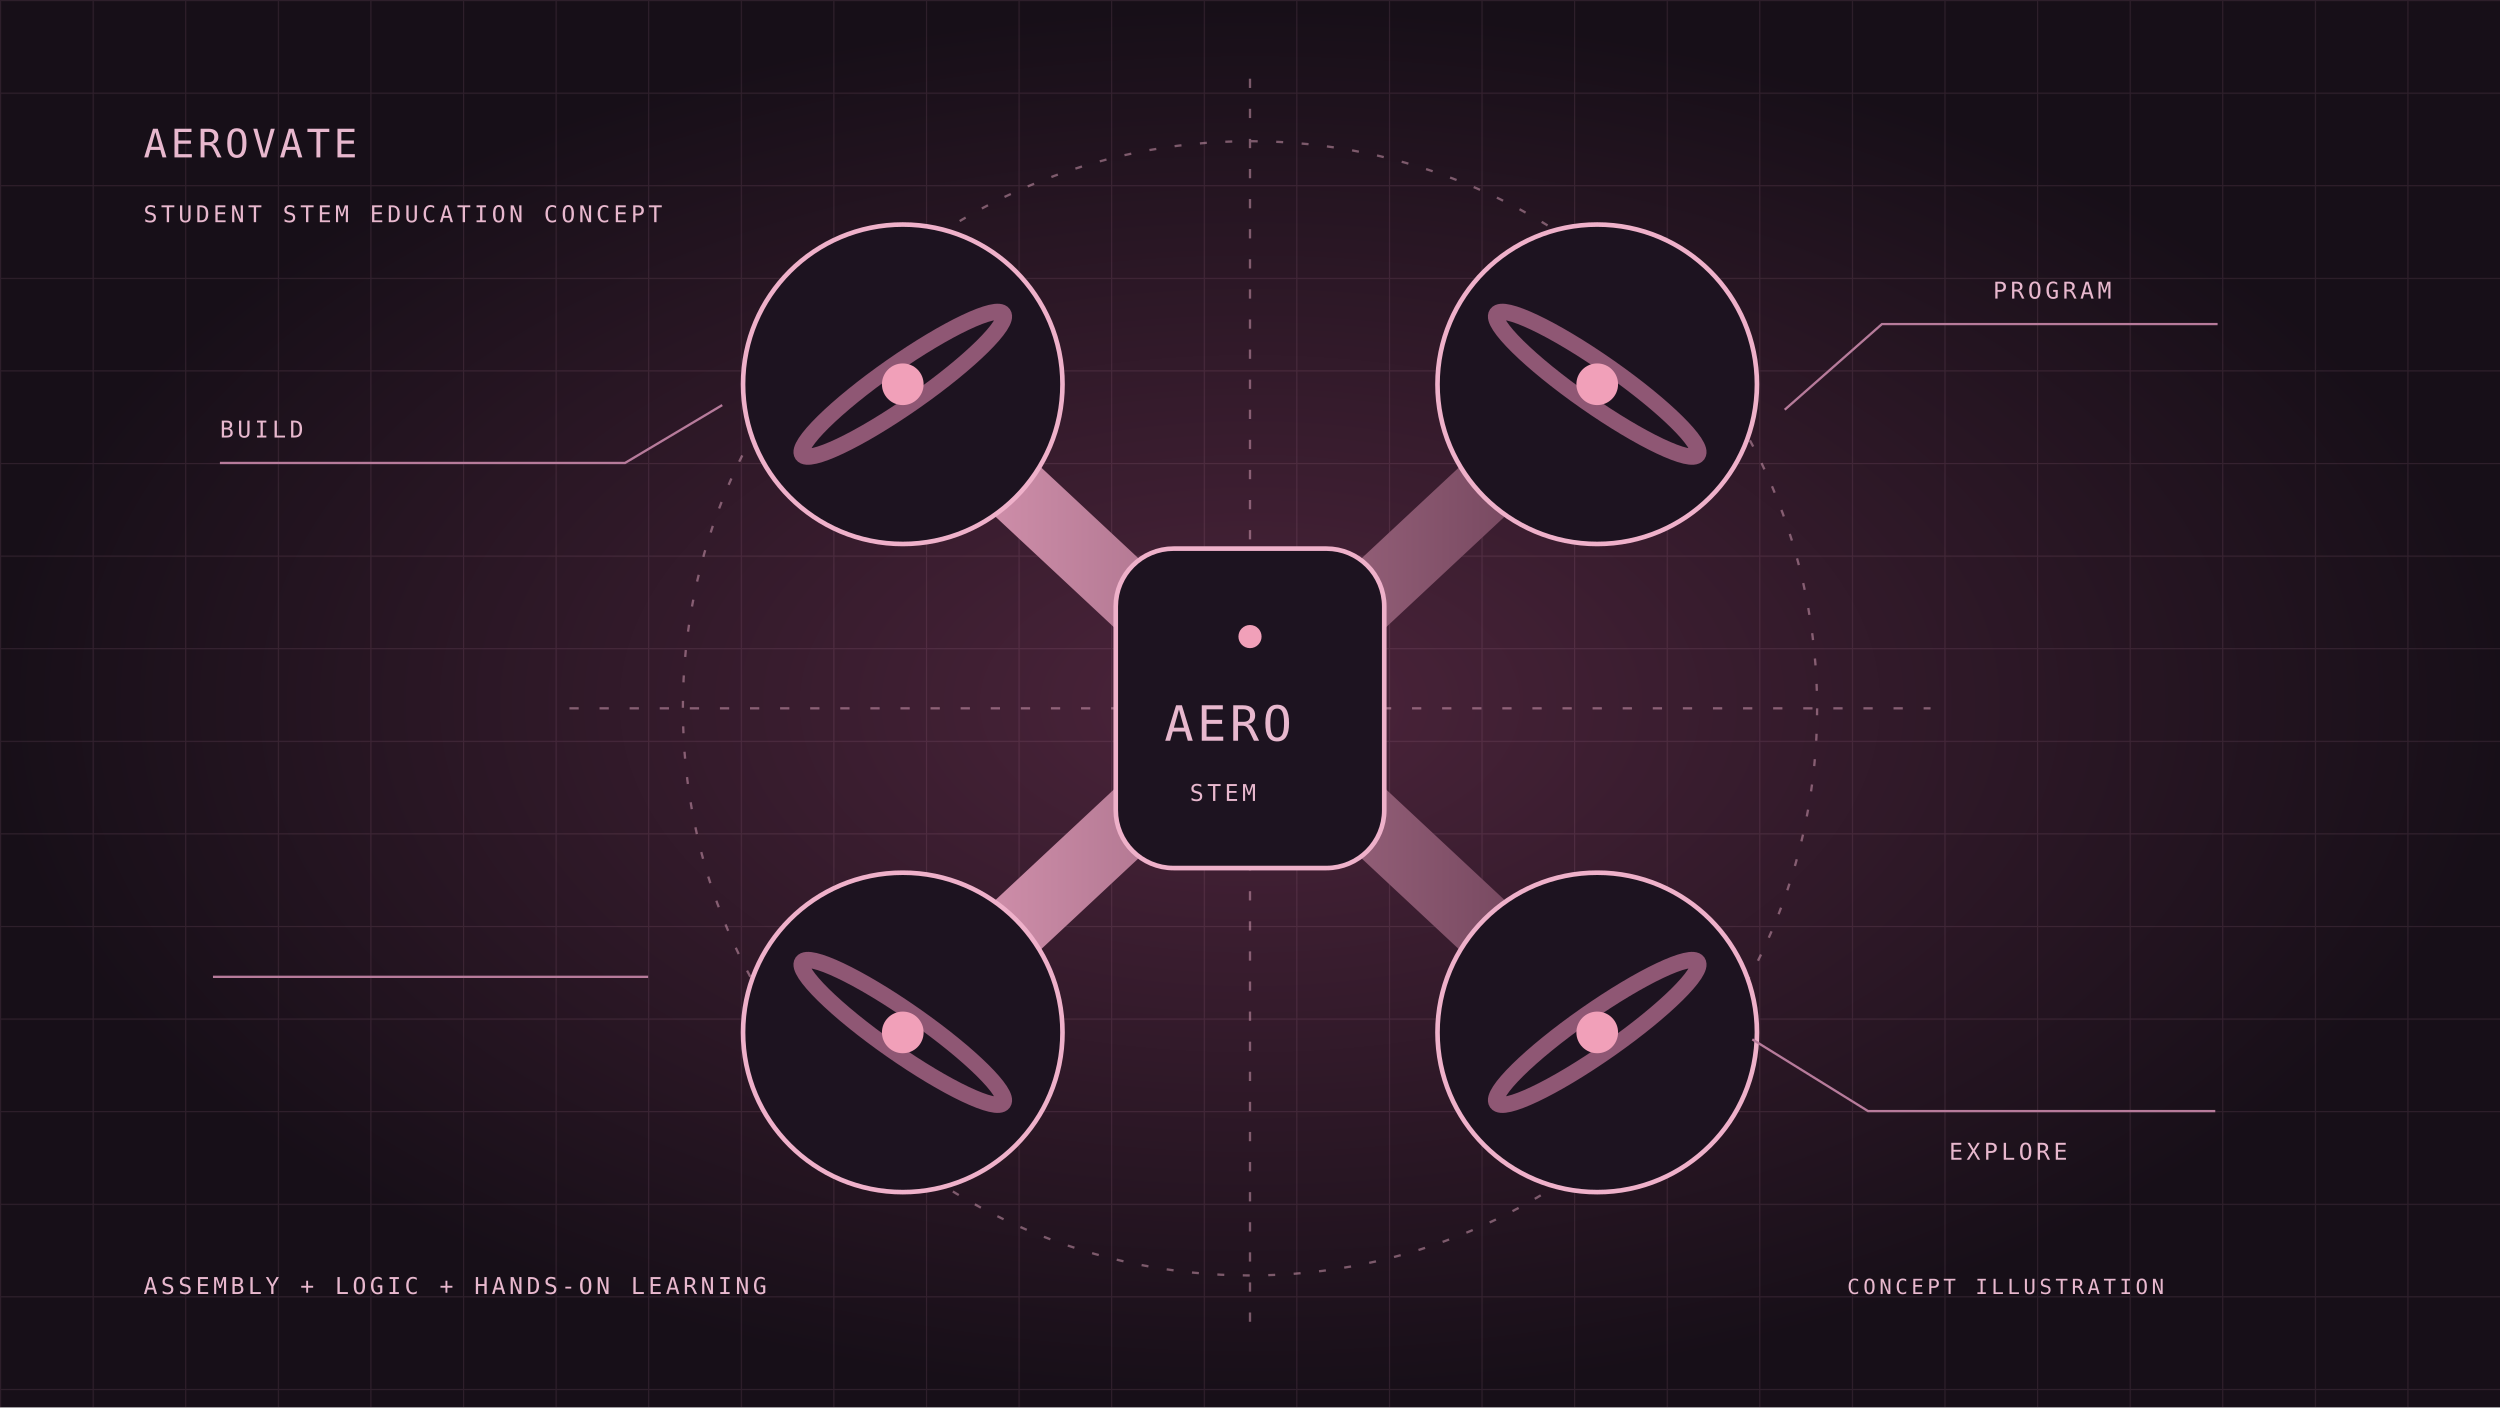
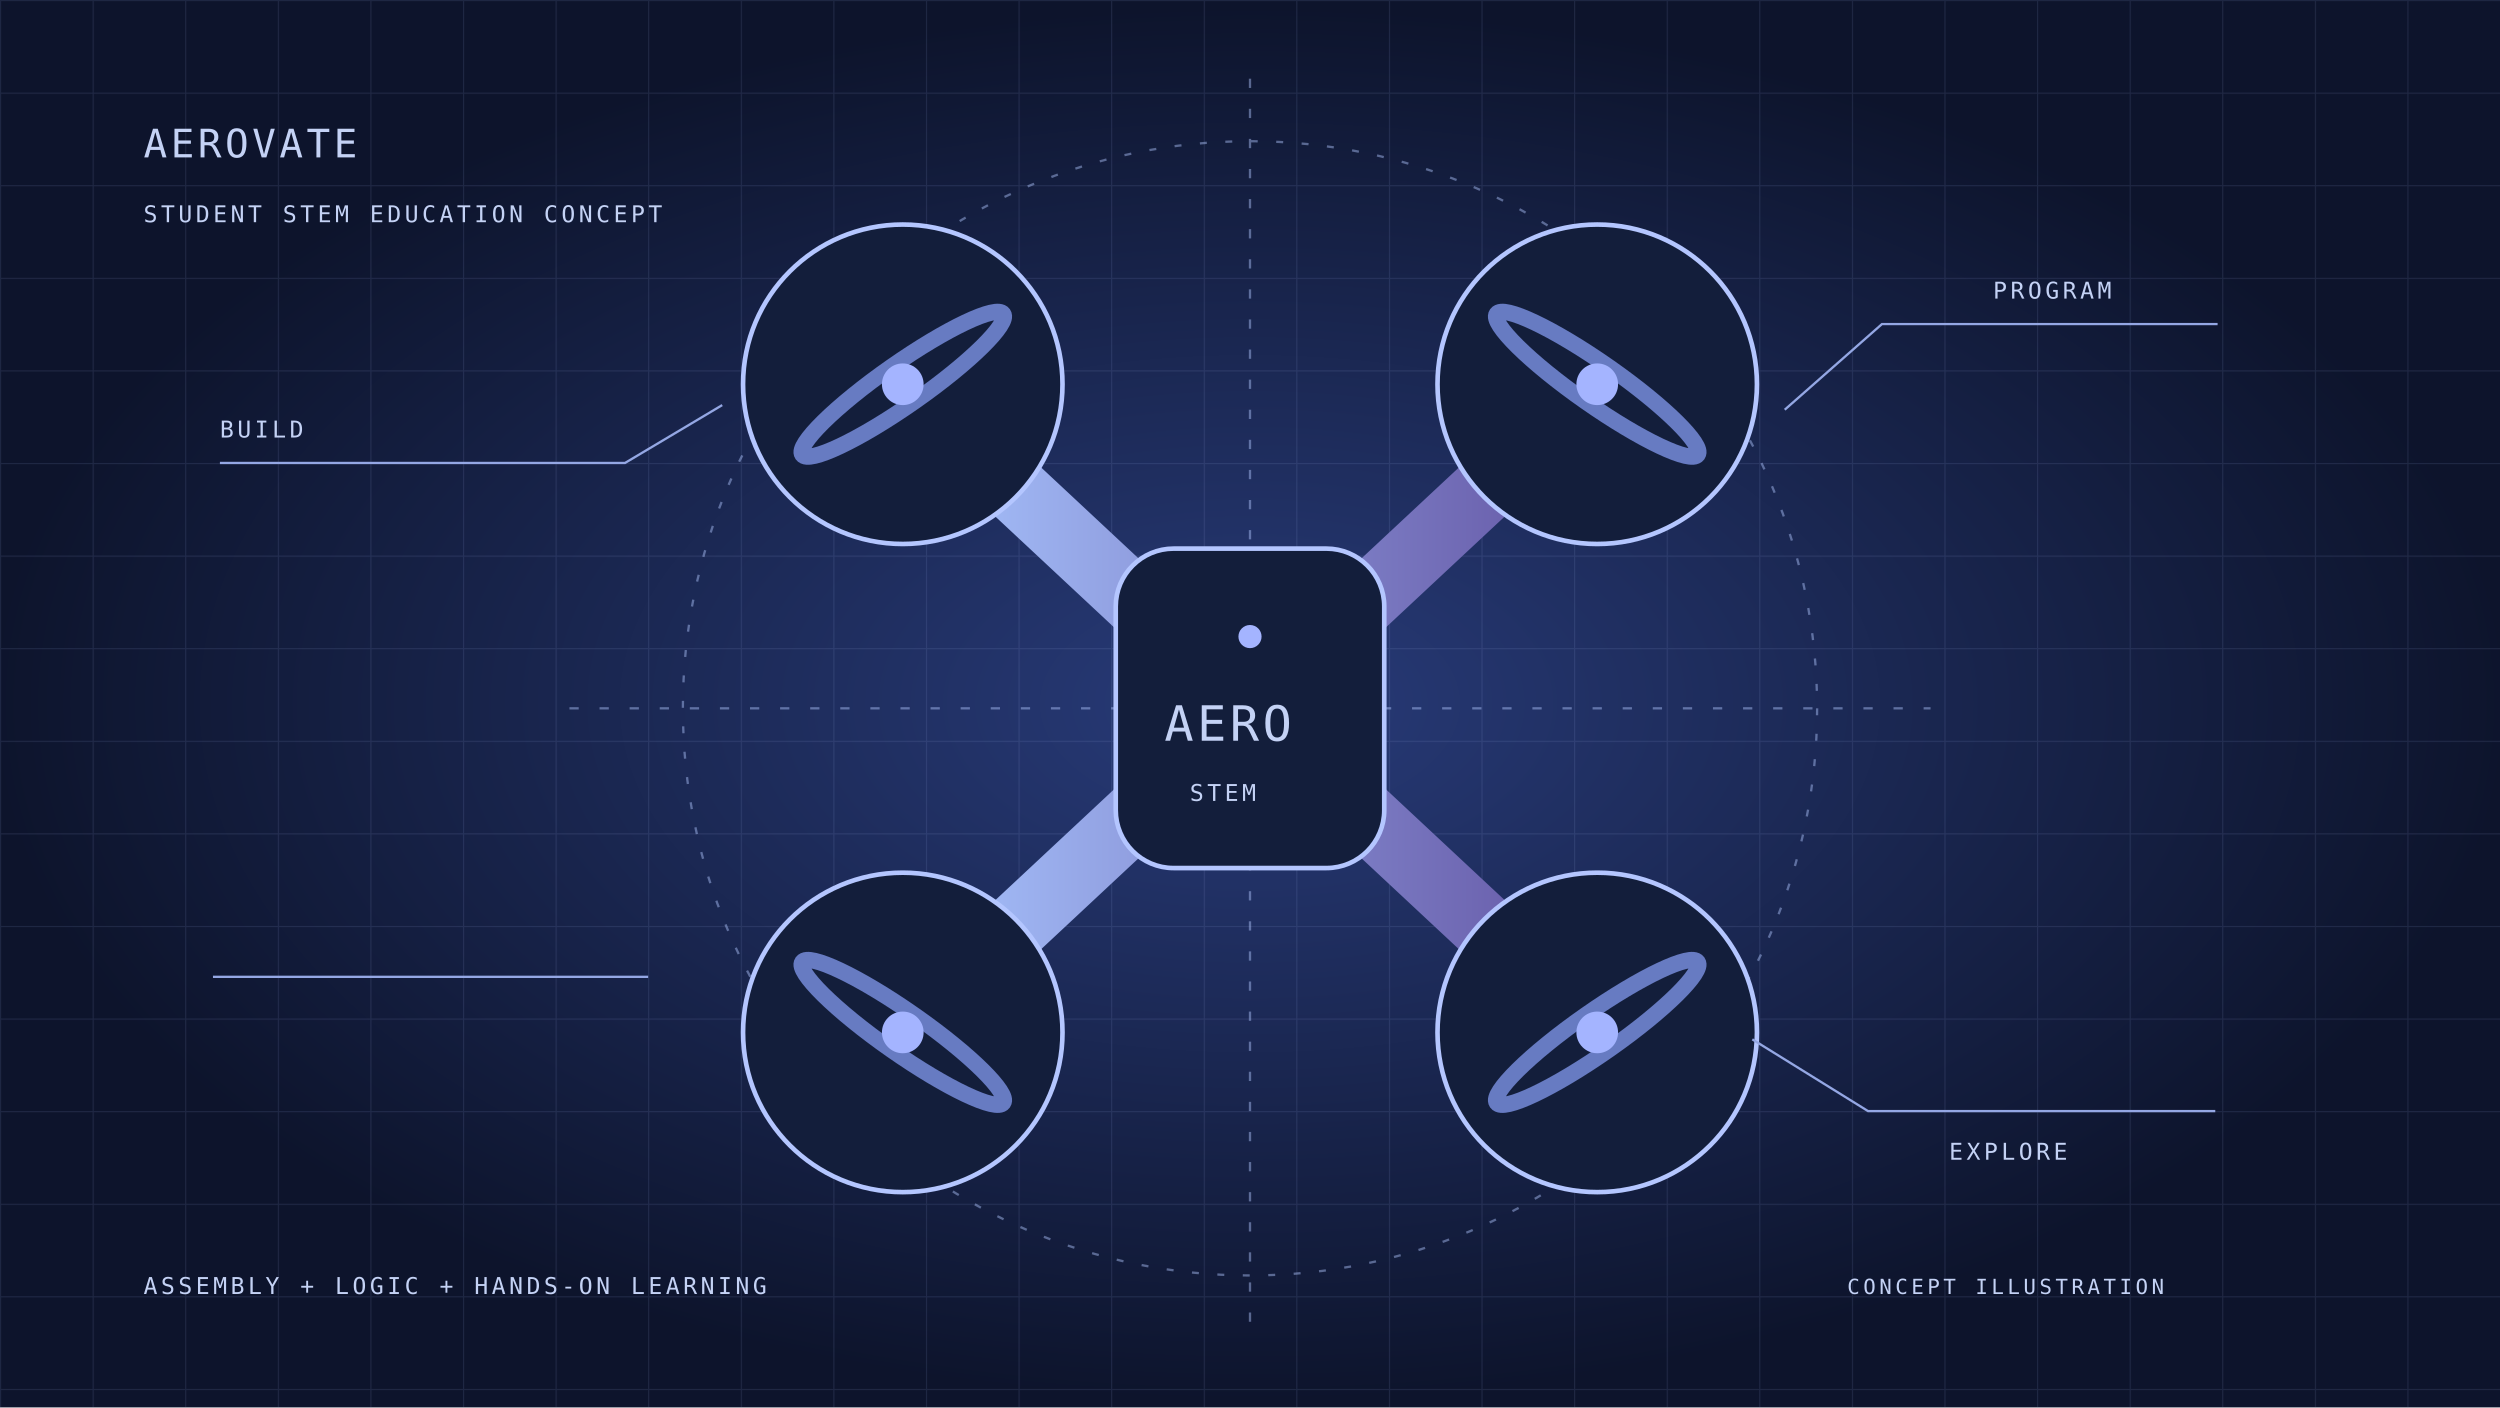
<svg xmlns="http://www.w3.org/2000/svg" width="1080" height="608" viewBox="0 0 1080 608">
  <defs>
    <radialGradient id="g">
-       <stop stop-color="#4c243b" />
-       <stop offset="1" stop-color="#170f18" />
+       <stop stop-color="#283b79" />
+       <stop offset="1" stop-color="#0d142c" />
    </radialGradient>
    <pattern id="p" width="40" height="40" patternUnits="userSpaceOnUse">
-       <path d="M40 0H0V40" fill="none" stroke="#d998b8" stroke-opacity=".12" />
+       <path d="M40 0H0V40" fill="none" stroke="#9faff0" stroke-opacity=".12" />
    </pattern>
    <linearGradient id="arm">
-       <stop stop-color="#dc99b5" />
-       <stop offset="1" stop-color="#6a3e55" />
+       <stop stop-color="#a8c5ff" />
+       <stop offset="1" stop-color="#6354a3" />
    </linearGradient>
  </defs>
  <rect width="1080" height="608" fill="url(#g)" />
  <rect width="1080" height="608" fill="url(#p)" />
-   <g fill="none" stroke="#edb1ca" stroke-width="1" opacity=".45">
+   <g fill="none" stroke="#b1c7ff" stroke-width="1" opacity=".45">
    <circle cx="540" cy="306" r="245" stroke-dasharray="3 8" />
    <path d="M246 306h588M540 34v540" stroke-dasharray="4 9" />
  </g>
  <g stroke="url(#arm)" stroke-width="29" stroke-linecap="round">
    <path d="m540 306-150-140m150 140 150-140m-150 140-150 140m150-140 150 140" />
  </g>
-   <g fill="#1d1320" stroke="#efb1ca" stroke-width="2">
+   <g fill="#131e3b" stroke="#b4c6ff" stroke-width="2">
    <circle cx="390" cy="166" r="69" />
    <circle cx="690" cy="166" r="69" />
    <circle cx="390" cy="446" r="69" />
    <circle cx="690" cy="446" r="69" />
    <rect x="482" y="237" width="116" height="138" rx="25" />
  </g>
-   <g fill="none" stroke="#8f5774" stroke-width="7">
+   <g fill="none" stroke="#677bc2" stroke-width="7">
    <ellipse cx="390" cy="166" rx="53" ry="9" transform="rotate(-35 390 166)" />
    <ellipse cx="690" cy="166" rx="53" ry="9" transform="rotate(35 690 166)" />
    <ellipse cx="390" cy="446" rx="53" ry="9" transform="rotate(35 390 446)" />
    <ellipse cx="690" cy="446" rx="53" ry="9" transform="rotate(-35 690 446)" />
  </g>
-   <g fill="#f1a0b9">
+   <g fill="#a4b4ff">
    <circle cx="390" cy="166" r="9" />
    <circle cx="690" cy="166" r="9" />
    <circle cx="390" cy="446" r="9" />
    <circle cx="690" cy="446" r="9" />
    <circle cx="540" cy="275" r="5" />
  </g>
-   <g fill="none" stroke="#b77b9b" stroke-width="1">
+   <g fill="none" stroke="#94a7e4" stroke-width="1">
    <path d="M95 200h175l42-25M771 177l42-37h145M757 449l50 31h150M92 422h188" />
  </g>
-   <g fill="#e8b8ce" font-family="Consolas,monospace" letter-spacing="1.5">
+   <g fill="#c4d2f5" font-family="Consolas,monospace" letter-spacing="1.5">
    <text x="62" y="68" font-size="17">AEROVATE</text>
    <text x="62" y="96" font-size="10">STUDENT STEM EDUCATION CONCEPT</text>
    <text x="95" y="189" font-size="10">BUILD</text>
    <text x="861" y="129" font-size="10">PROGRAM</text>
    <text x="842" y="501" font-size="10">EXPLORE</text>
    <text x="62" y="559" font-size="10">ASSEMBLY + LOGIC + HANDS-ON LEARNING</text>
    <text x="798" y="559" font-size="9">CONCEPT ILLUSTRATION</text>
    <text x="503" y="320" font-size="21">AERO</text>
    <text x="514" y="346" font-size="10">STEM</text>
  </g>
</svg>
